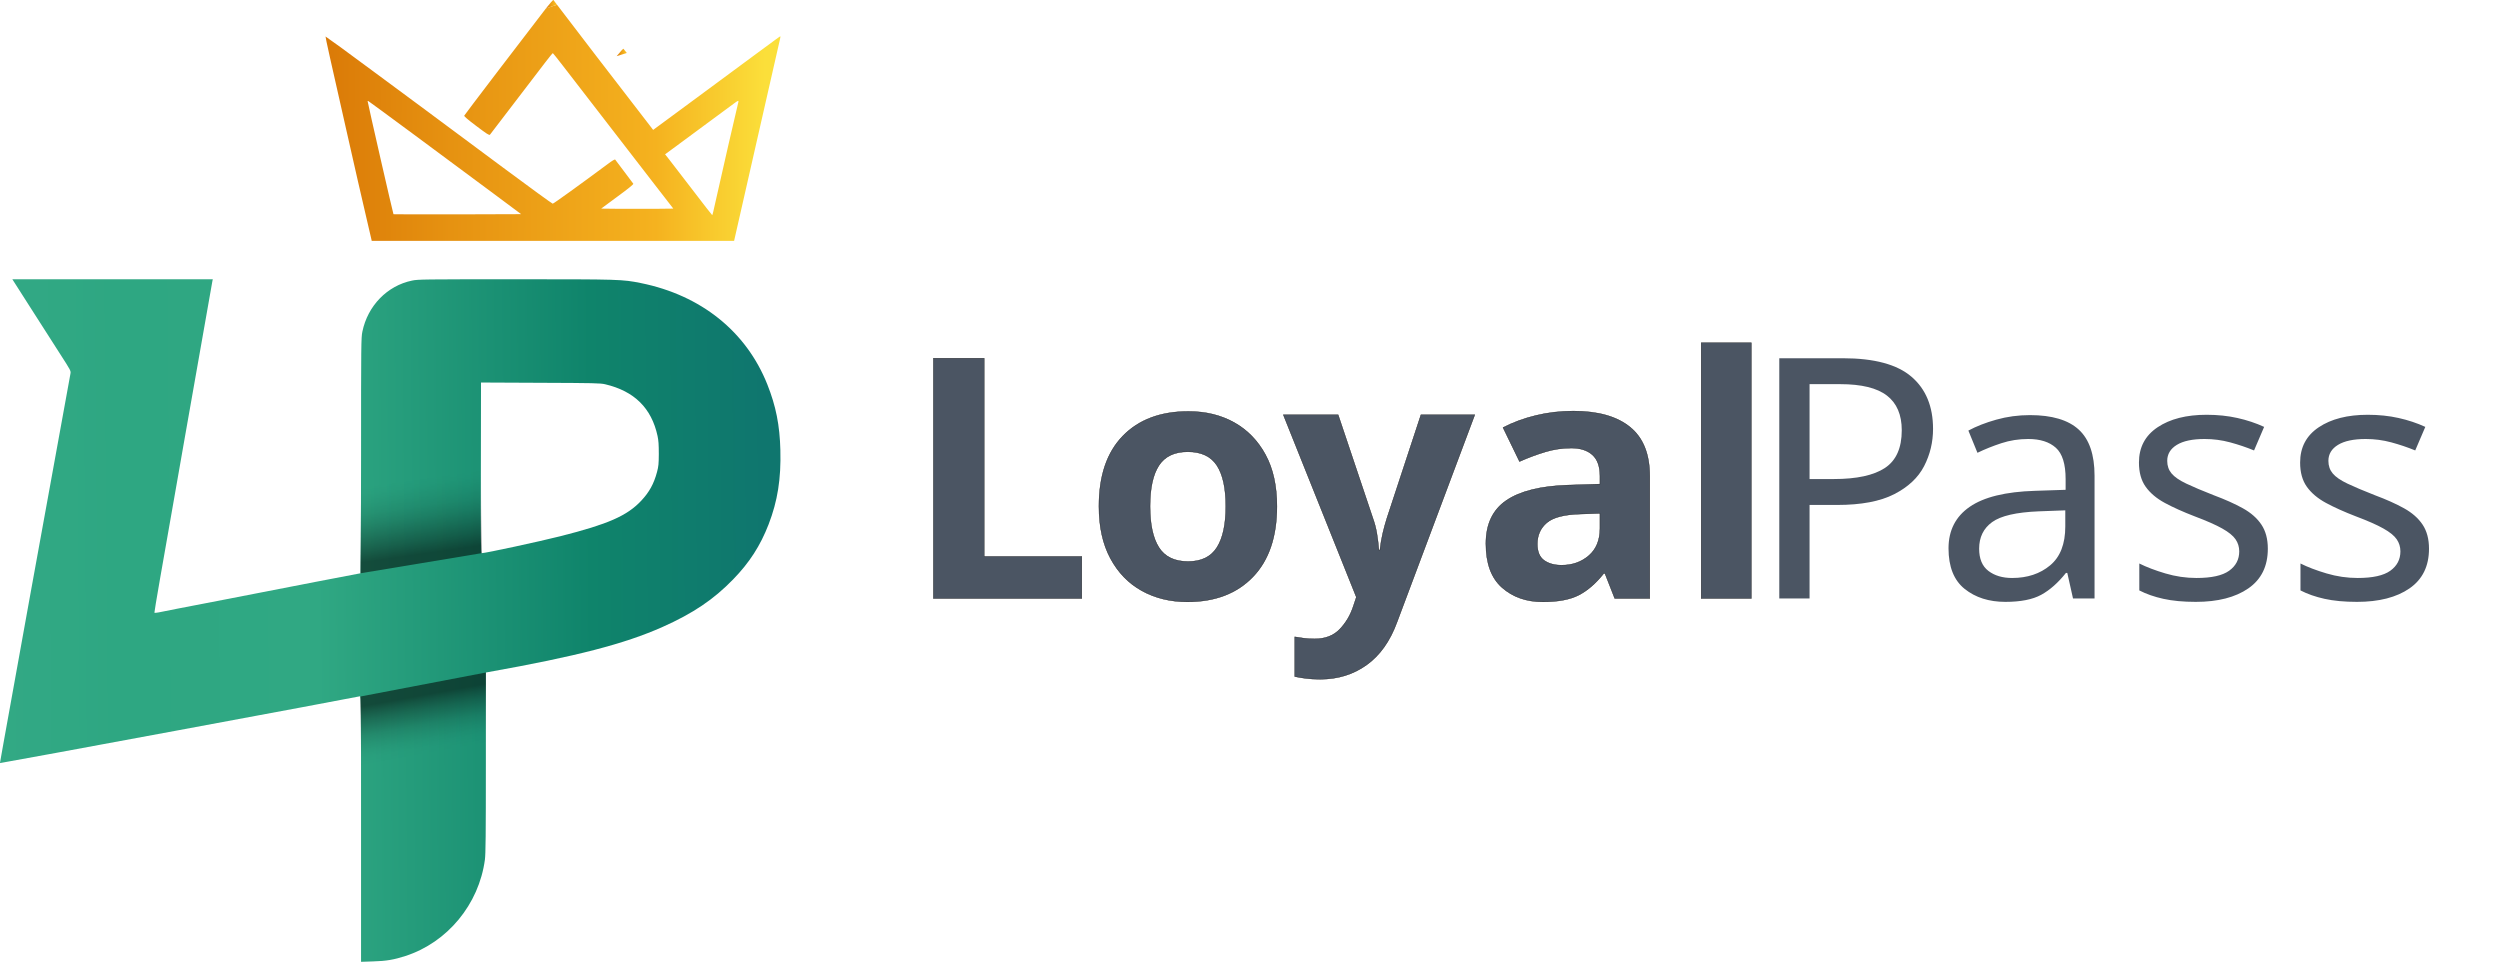
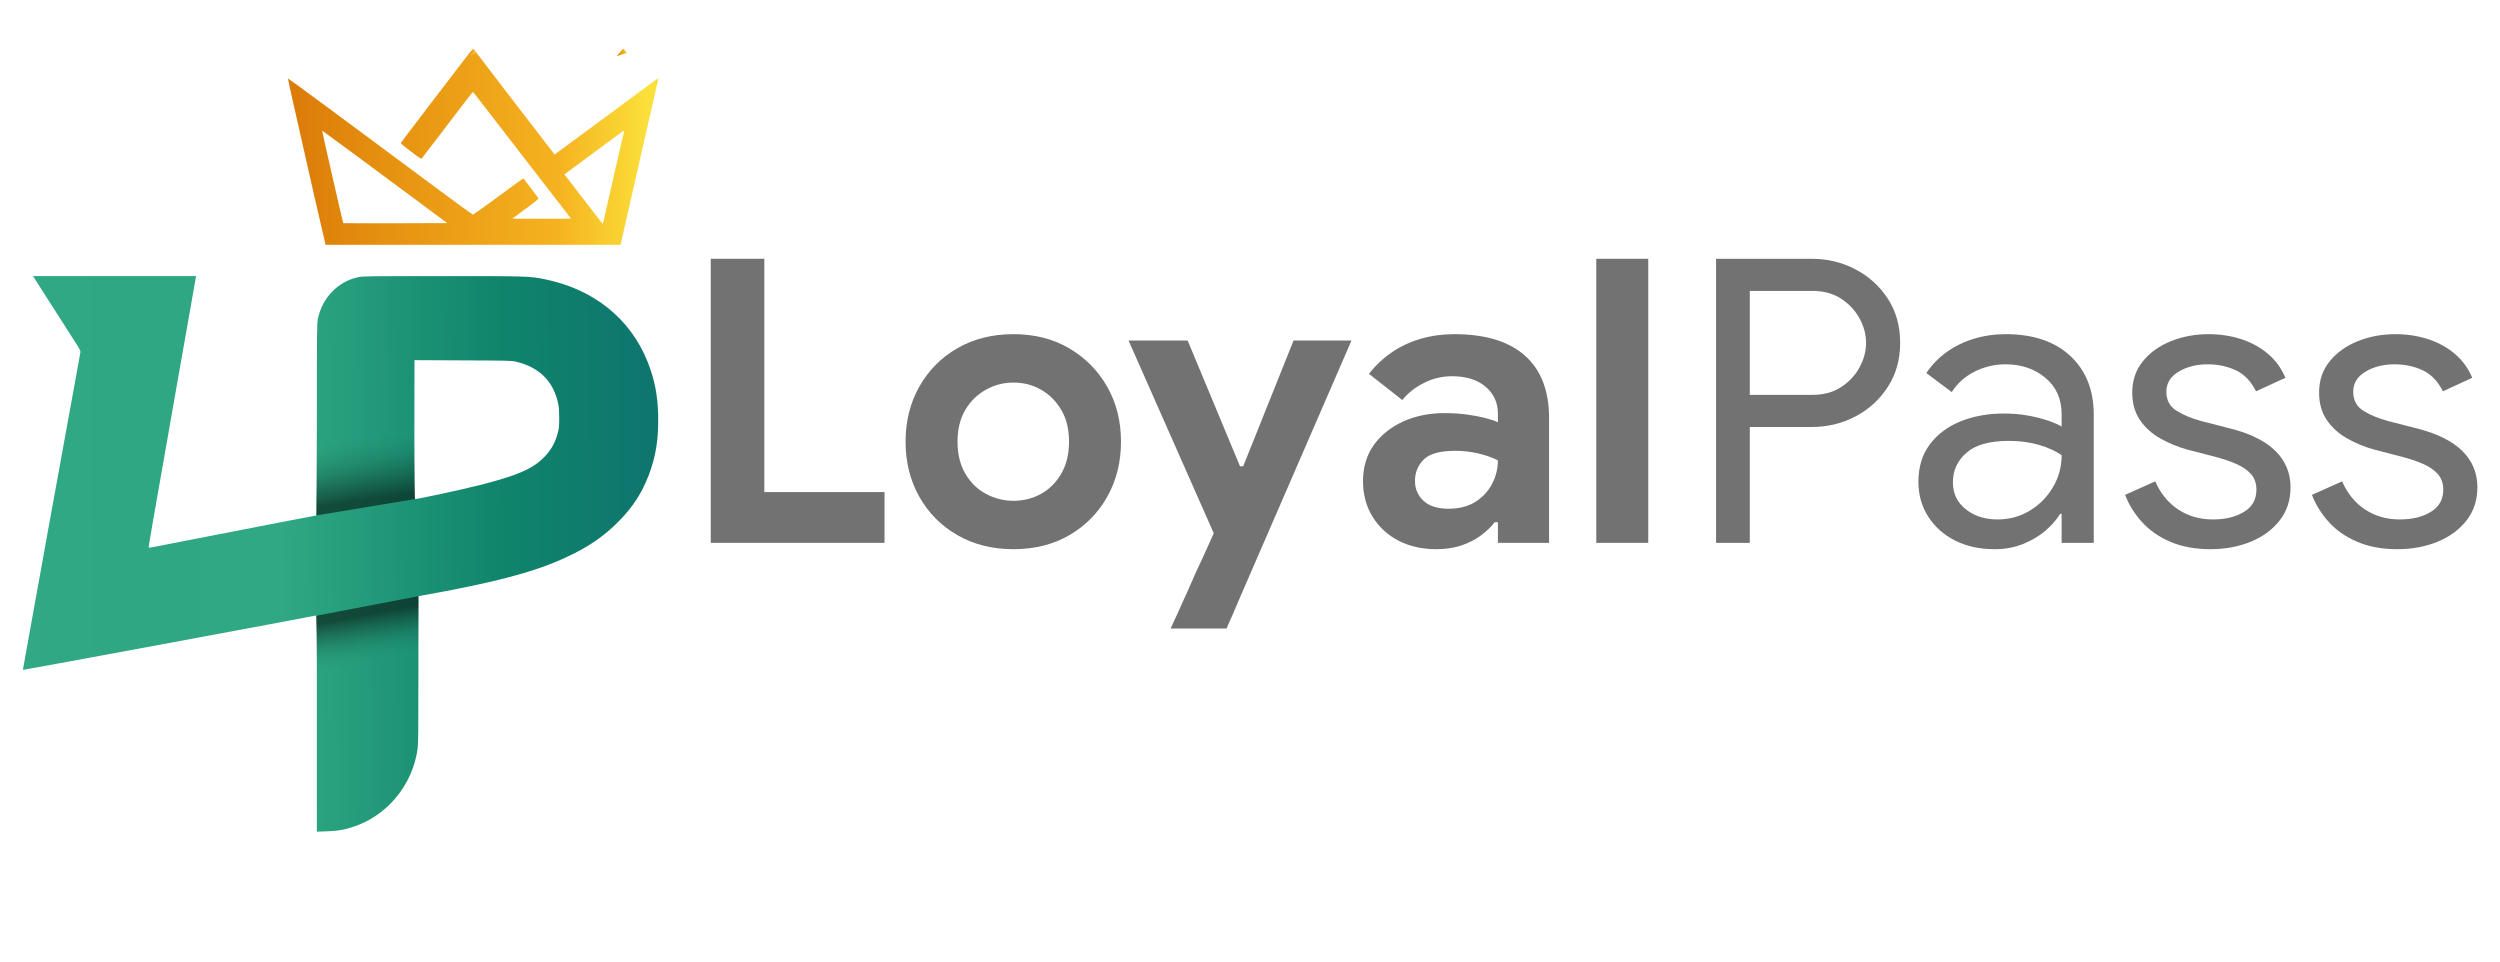
- <svg xmlns="http://www.w3.org/2000/svg" id="Capa_1" data-name="Capa 1" viewBox="0 0 1890.4 727.28">
+ <svg xmlns="http://www.w3.org/2000/svg" id="Capa_1" version="1.1" viewBox="0 0 1890.4 727.28">
  <defs>
    <style>
-       .cls-1, .cls-2, .cls-3, .cls-4, .cls-5, .cls-6 {
-         fill: #4b5563;
+       .st0 {
+         fill: #727272;
      }

-       .cls-1, .cls-2, .cls-3, .cls-5 {
-         font-family: GoogleSans-Bold, 'Google Sans';
-         font-variation-settings: 'opsz' 18, 'wght' 700, 'GRAD' 0;
-         font-weight: 700;
-         stroke: #000;
-         stroke-miterlimit: 10;
-         stroke-width: .25px;
+       .st1 {
+         fill: url(#Degradado_sin_nombre_6);
+         opacity: .54;
      }

-       .cls-7 {
-         font-size: 254.43px;
+       .st1, .st2 {
+         mix-blend-mode: multiply;
      }

-       .cls-8 {
-         fill: url(#Degradado_sin_nombre_16);
-       }
- 
-       .cls-9 {
-         font-family: MyriadPro-Regular, 'Myriad Pro';
-       }
- 
-       .cls-9, .cls-4 {
-         letter-spacing: 0em;
-       }
- 
-       .cls-2, .cls-6 {
-         letter-spacing: -.02em;
-       }
- 
-       .cls-3 {
-         letter-spacing: 0em;
-       }
- 
-       .cls-10, .cls-11, .cls-12 {
+       .st1, .st2, .st3 {
        isolation: isolate;
      }

-       .cls-11 {
+       .st4 {
        fill: url(#Degradado_sin_nombre_4);
+       }
+ 
+       .st2 {
+         fill: url(#Degradado_sin_nombre_5);
        opacity: .53;
      }

-       .cls-11, .cls-12 {
-         mix-blend-mode: multiply;
+       .st5 {
+         fill: url(#Degradado_sin_nombre_2);
      }

-       .cls-13 {
-         fill: url(#Degradado_sin_nombre_9);
-       }
- 
-       .cls-4, .cls-6 {
-         font-family: GoogleSans-Regular, 'Google Sans';
-         font-variation-settings: 'opsz' 18, 'wght' 400, 'GRAD' 0;
-       }
- 
-       .cls-5 {
-         letter-spacing: 0em;
-       }
- 
-       .cls-14 {
+       .st6 {
        fill: url(#Degradado_sin_nombre_3);
      }

-       .cls-12 {
-         fill: url(#Degradado_sin_nombre_5);
-         opacity: .54;
-       }
- 
-       .cls-15 {
-         fill: url(#Degradado_sin_nombre_20);
+       .st7 {
+         fill: url(#Degradado_sin_nombre);
      }
    </style>
-     <linearGradient id="Degradado_sin_nombre_16" data-name="Degradado sin nombre 16" x1="473.68" y1="687.72" x2="466.02" y2="687.71" gradientTransform="translate(0 727.39) scale(1 -1)" gradientUnits="userSpaceOnUse">
+     <linearGradient id="Degradado_sin_nombre" data-name="Degradado sin nombre" x1="473.68" y1="392.27" x2="466.03" y2="392.28" gradientTransform="translate(0 -352.61)" gradientUnits="userSpaceOnUse">
      <stop offset="0" stop-color="#fbbf24" />
      <stop offset=".24" stop-color="#f5b21f" />
      <stop offset=".69" stop-color="#e69211" />
      <stop offset="1" stop-color="#d97706" />
    </linearGradient>
-     <linearGradient id="Degradado_sin_nombre_20" data-name="Degradado sin nombre 20" x1="-15.34" y1="258.82" x2="578.42" y2="263.52" gradientTransform="translate(0 729.28) scale(1 -1)" gradientUnits="userSpaceOnUse">
+     <linearGradient id="Degradado_sin_nombre_2" data-name="Degradado sin nombre 2" x1="4.88" y1="770.55" x2="488.19" y2="766.72" gradientTransform="translate(0 -350.72)" gradientUnits="userSpaceOnUse">
      <stop offset="0" stop-color="#33a985" />
      <stop offset=".18" stop-color="#2ea782" />
      <stop offset=".43" stop-color="#30a883" />
      <stop offset=".78" stop-color="#0f846b" />
      <stop offset="1" stop-color="#0f766e" />
    </linearGradient>
-     <linearGradient id="Degradado_sin_nombre_9" data-name="Degradado sin nombre 9" x1="578.45" y1="636.06" x2="234.47" y2="636.6" gradientTransform="translate(0 729.28) scale(1 -1)" gradientUnits="userSpaceOnUse">
+     <linearGradient id="Degradado_sin_nombre_3" data-name="Degradado sin nombre 3" x1="488.22" y1="463.47" x2="208.23" y2="463.03" gradientTransform="translate(0 -350.72)" gradientUnits="userSpaceOnUse">
      <stop offset="0" stop-color="#fbdf3a" />
      <stop offset=".24" stop-color="#f5b21f" />
      <stop offset=".69" stop-color="#e69211" />
      <stop offset="1" stop-color="#d97706" />
    </linearGradient>
-     <linearGradient id="Degradado_sin_nombre_3" data-name="Degradado sin nombre 3" x1="420.93" y1="-384.16" x2="412.59" y2="-384.15" gradientTransform="translate(0 387.31)" gradientUnits="userSpaceOnUse">
+     <linearGradient id="Degradado_sin_nombre_4" data-name="Degradado sin nombre 4" x1="359.99" y1="1077.87" x2="353.2" y2="1077.86" gradientTransform="translate(0 1117.31) scale(1 -1)" gradientUnits="userSpaceOnUse">
      <stop offset="0" stop-color="#fbbf24" />
      <stop offset=".24" stop-color="#f5b21f" />
      <stop offset=".69" stop-color="#e69211" />
      <stop offset="1" stop-color="#d97706" />
    </linearGradient>
-     <linearGradient id="Degradado_sin_nombre_4" data-name="Degradado sin nombre 4" x1="307.81" y1="409.05" x2="324.68" y2="290.97" gradientTransform="translate(0 729.28) scale(1 -1)" gradientUnits="userSpaceOnUse">
+     <linearGradient id="Degradado_sin_nombre_5" data-name="Degradado sin nombre 5" x1="267.91" y1="648.27" x2="281.65" y2="744.38" gradientTransform="translate(0 -350.72)" gradientUnits="userSpaceOnUse">
      <stop offset=".36" stop-color="#fff" />
      <stop offset=".4" stop-color="#f9f9f9" />
      <stop offset=".46" stop-color="#e9e9e9" />
      <stop offset=".53" stop-color="#d0d0d0" />
      <stop offset=".6" stop-color="#ababab" />
      <stop offset=".67" stop-color="#7d7d7d" />
      <stop offset=".75" stop-color="#444" />
      <stop offset=".83" stop-color="#030303" />
      <stop offset=".83" stop-color="#000" />
    </linearGradient>
-     <linearGradient id="Degradado_sin_nombre_5" data-name="Degradado sin nombre 5" x1="331.35" y1="120.49" x2="312.47" y2="223.71" gradientTransform="translate(0 729.28) scale(1 -1)" gradientUnits="userSpaceOnUse">
+     <linearGradient id="Degradado_sin_nombre_6" data-name="Degradado sin nombre 6" x1="287.08" y1="883.15" x2="271.71" y2="799.13" gradientTransform="translate(0 -350.72)" gradientUnits="userSpaceOnUse">
      <stop offset=".38" stop-color="#fff" />
      <stop offset=".43" stop-color="#fafafa" />
      <stop offset=".48" stop-color="#ededed" />
      <stop offset=".53" stop-color="#d8d8d8" />
      <stop offset=".59" stop-color="#b9b9b9" />
      <stop offset=".64" stop-color="#929292" />
      <stop offset=".7" stop-color="#636363" />
      <stop offset=".76" stop-color="#2b2b2b" />
      <stop offset=".8" stop-color="#000" />
    </linearGradient>
  </defs>
-   <g id="Capa_2" data-name="Capa 2">
-     <path class="cls-8" d="M473.95,40.04c-1.2-1.53-2.36-2.97-2.5-3.15-.19-.23-2.5,2.27-5.15,5.56" />
+   <g id="Capa_2">
+     <path class="st7" d="M473.95,40.04c-1.2-1.53-2.36-2.97-2.5-3.15-.19-.23-2.5,2.27-5.15,5.56" />
  </g>
-   <text class="cls-7" transform="translate(682.88 452.56)">
-     <tspan class="cls-3" x="0" y="0">L</tspan>
-     <tspan class="cls-2" x="136.63" y="0">o</tspan>
-     <tspan class="cls-5" x="287.51" y="0">y</tspan>
-     <tspan class="cls-1" x="429.99" y="0">al</tspan>
-     <tspan class="cls-6" x="637.86" y="0">P</tspan>
-     <tspan class="cls-4" x="778.81" y="0">ass</tspan>
-     <tspan class="cls-9" x="1153.58" y="0"> </tspan>
-   </text>
-   <g class="cls-10">
-     <g id="Capa_1-2" data-name="Capa 1">
-       <path class="cls-15" d="M590.09,340.47c-.47-18.93-3.36-33.4-9.86-49.76-15.94-40.06-50.18-67.48-95.64-76.66-14.05-2.83-15.68-2.88-95.01-2.88-69.37,0-73.57.05-78.02,1-18.77,3.88-33.51,19.03-37.54,38.59-.94,4.51-1,8.97-1,93.7,0,48.97-.42,89.03-.42,89.03,0,0-15.52,2.94-33.98,6.5-18.4,3.62-51.91,10.12-74.41,14.47-22.49,4.3-42.37,8.18-44.15,8.6-1.84.37-3.3.47-3.3.21,0-1.47,5.56-33.45,17.36-100.31,1.73-9.81,4.09-23.12,5.19-29.63,3.09-17.93,20.92-119.08,21.29-120.76l.31-1.42H9.32l13.79,21.6c7.6,11.9,17.57,27.53,22.18,34.66,8.34,12.95,8.39,13.06,7.97,15.21-1,5.09-16.05,87.93-30.1,165.54C-1.22,583.08-.07,576.84.04,577c.21.26,269.41-49.71,272.08-50.49.84-.26.89,4.77.89,100.26v100.52l9.07-.31c9.86-.26,15.78-1.26,24.49-4.09,31.83-10.33,55.58-39.12,60.09-72.83.58-4.46.73-18.19.73-73.51v-68.01l1.99-.37c66.64-11.9,102.93-21.29,131.72-34.14,23.02-10.28,38.49-20.71,53.22-35.87,12.43-12.79,20.61-25.48,26.9-41.74,6.76-17.57,9.44-34.34,8.86-55.95h0ZM498.17,343.04h0c-.05,7.76-.21,9.54-1.36,13.9-2.41,8.97-5.82,15.15-11.96,21.71-10.7,11.38-24.96,17.67-61.03,26.79h0c-16.36,4.14-56.79,12.85-59.62,12.85-.63,0-.73-9.6-.58-64.55l.1-64.49,44.99.21c40.69.16,45.3.26,48.87,1.1,22.08,5.19,35.08,18.04,39.64,39.12.73,3.41.94,6.55.94,13.37h0Z" />
-       <path class="cls-13" d="M590.11,27.44c-.31,0-2.67,1.73-16.94,12.27-9.28,6.87-22.76,16.83-59.15,43.68l-20.14,14.84-2.73-3.57c-20.19-26.06-63.76-82.79-69.95-91.08l-8.34,2.73c-16.46,21.29-61.56,80.44-61.82,81.12-.21.52,2.62,2.94,9.23,7.92,7.92,5.98,9.65,7.08,10.22,6.5.52-.63,15.78-20.55,41.74-54.58,2.99-3.93,5.61-7.13,5.82-7.08.16.05,3.62,4.35,7.6,9.54,14.31,18.56,51.7,66.96,67.43,87.3l16.05,20.71-13.63.16c-7.45.05-19.72.05-27.27,0l-13.63-.16,12.32-9.12c8.34-6.08,12.22-9.28,11.96-9.7-.26-.31-3.36-4.46-6.92-9.23s-6.61-8.86-6.82-9.07c-.26-.26-2.62,1.15-5.3,3.2-21.24,15.78-41.27,30.2-41.9,30.2-.42,0-17.3-12.27-37.49-27.27-49.92-37.12-82.9-61.56-98.58-73.09-7.18-5.3-18.14-13.37-24.33-17.93-6.19-4.51-11.33-8.18-11.38-8.13-.21.21,4.09,19.56,15.52,69.84,3.15,13.84,7.13,31.51,8.91,39.33,1.78,7.76,4.72,20.66,6.61,28.58,1.84,7.92,3.46,14.94,3.62,15.57l.26,1.21h274.02l2.78-12.22c2.88-12.58,7.92-34.82,12.9-56.73,5.56-24.49,17.57-77.18,18.77-82.48.47-1.78.68-3.25.52-3.25h0ZM345.87,162.09c-26.48.05-48.24,0-48.34-.1-.31-.31-19.56-84.53-19.56-85.57,0-.16.31-.1.68.1,1.26.73,55.69,40.95,94.23,69.63l21.18,15.78-48.19.16h0ZM558.34,77.1c-1,3.67-13.42,57.99-17.25,75.24-1.21,5.72-2.36,10.38-2.52,10.38s-6.82-8.6-14.79-19.03c-8.02-10.43-15.99-20.82-17.72-23.02l-3.15-3.99,5.93-4.35c4.67-3.46,27.79-20.5,46.25-34.14,2.94-2.2,3.57-2.41,3.25-1.1h0Z" />
-       <g id="Capa_2-2" data-name="Capa 2">
-         <path class="cls-14" d="M421.22,3.58c-1.31-1.73-2.57-3.36-2.73-3.57-.21-.26-2.73,2.57-5.61,6.29l8.34-2.73Z" />
+   <g class="st3">
+     <g id="Capa_1-2">
+       <path class="st5" d="M497.69,314.02c-.38-15.41-2.74-27.19-8.03-40.5-12.98-32.61-40.85-54.93-77.85-62.4-11.44-2.3-12.76-2.34-77.34-2.34-56.47,0-59.89.04-63.51.81-15.28,3.16-27.28,15.49-30.56,31.41-.77,3.67-.81,7.3-.81,76.27,0,39.86-.34,72.47-.34,72.47,0,0-12.63,2.39-27.66,5.29-14.98,2.95-42.25,8.24-60.57,11.78-18.31,3.5-34.49,6.66-35.94,7-1.5.3-2.69.38-2.69.17,0-1.2,4.53-27.23,14.13-81.65,1.41-7.99,3.33-18.82,4.22-24.12,2.52-14.59,17.03-96.93,17.33-98.3l.25-1.16H24.95l11.22,17.58c6.19,9.69,14.3,22.41,18.05,28.21,6.79,10.54,6.83,10.63,6.49,12.38-.81,4.14-13.06,71.57-24.5,134.75-19.85,109.82-18.91,104.74-18.82,104.87.17.21,219.3-40.46,221.47-41.1.68-.21.72,3.88.72,81.61v81.82l7.38-.25c8.03-.21,12.84-1.03,19.93-3.33,25.91-8.41,45.24-31.84,48.91-59.28.47-3.63.59-14.81.59-59.84v-55.36l1.62-.3c54.24-9.69,83.78-17.33,107.22-27.79,18.74-8.37,31.33-16.86,43.32-29.2,10.12-10.41,16.78-20.74,21.9-33.98,5.5-14.3,7.68-27.95,7.21-45.54h0ZM422.87,316.11h0c-.04,6.32-.17,7.77-1.11,11.31-1.96,7.3-4.74,12.33-9.74,17.67-8.71,9.26-20.32,14.38-49.68,21.81h0c-13.32,3.37-46.23,10.46-48.53,10.46-.51,0-.59-7.81-.47-52.54l.08-52.49,36.62.17c33.12.13,36.87.21,39.78.9,17.97,4.22,28.55,14.68,32.27,31.84.59,2.78.77,5.33.77,10.88h0Z" />
+       <path class="st6" d="M497.71,59.22c-.25,0-2.17,1.41-13.79,9.99-7.55,5.59-18.53,13.7-48.15,35.56l-16.39,12.08-2.22-2.91c-16.43-21.21-51.9-67.39-56.94-74.14l-6.79,2.22c-13.4,17.33-50.11,65.48-50.32,66.03-.17.42,2.13,2.39,7.51,6.45,6.45,4.87,7.86,5.76,8.32,5.29.42-.51,12.84-16.73,33.98-44.43,2.43-3.2,4.57-5.8,4.74-5.76.13.04,2.95,3.54,6.19,7.77,11.65,15.11,42.08,54.5,54.89,71.06l13.06,16.86-11.09.13c-6.06.04-16.05.04-22.2,0l-11.09-.13,10.03-7.42c6.79-4.95,9.95-7.55,9.74-7.9-.21-.25-2.74-3.63-5.63-7.51s-5.38-7.21-5.55-7.38c-.21-.21-2.13.94-4.31,2.6-17.29,12.84-33.59,24.58-34.11,24.58-.34,0-14.08-9.99-30.52-22.2-40.63-30.22-67.48-50.11-80.24-59.49-5.84-4.31-14.77-10.88-19.8-14.59-5.04-3.67-9.22-6.66-9.26-6.62-.17.17,3.33,15.92,12.63,56.85,2.56,11.27,5.8,25.65,7.25,32.01,1.45,6.32,3.84,16.82,5.38,23.26,1.5,6.45,2.82,12.16,2.95,12.67l.21.98h223.05l2.26-9.95c2.34-10.24,6.45-28.34,10.5-46.18,4.53-19.93,14.3-62.82,15.28-67.14.38-1.45.55-2.65.42-2.65h.03ZM298.9,168.82c-21.55.04-39.27,0-39.35-.08-.25-.25-15.92-68.81-15.92-69.65,0-.13.25-.08.55.08,1.03.59,45.33,33.33,76.7,56.68l17.24,12.84-39.23.13h0ZM471.85,99.64c-.81,2.99-10.92,47.2-14.04,61.24-.98,4.66-1.92,8.45-2.05,8.45s-5.55-7-12.04-15.49c-6.53-8.49-13.02-16.95-14.42-18.74l-2.56-3.25,4.83-3.54c3.8-2.82,22.62-16.69,37.65-27.79,2.39-1.79,2.91-1.96,2.65-.9h0Z" />
+       <g id="Capa_2-2">
+         <path class="st4" d="M360.23,39.79c-1.07-1.41-2.09-2.74-2.22-2.91-.17-.21-2.22,2.09-4.57,5.12l6.79-2.22h0Z" />
      </g>
-       <polygon class="cls-11" points="272.59 433.49 364.2 418.28 363.63 351.2 273 359.51 272.59 433.49" />
-       <polygon class="cls-12" points="272.52 526.67 367.4 508.52 367.4 584.69 273.24 588.43 272.52 526.67" />
+       <polygon class="st2" points="239.25 389.74 313.82 377.36 313.35 322.75 239.58 329.52 239.25 389.74" />
+       <polygon class="st1" points="239.19 465.59 316.42 450.81 316.42 512.81 239.78 515.86 239.19 465.59" />
    </g>
  </g>
+   <g>
+     <path class="st0" d="M537.45,410.48v-214.8h40.5v176.4h90.9v38.4h-131.4Z" />
+     <path class="st0" d="M766.35,415.28c-16,0-30.15-3.55-42.45-10.65-12.3-7.1-21.9-16.8-28.8-29.1s-10.35-26.15-10.35-41.55,3.45-29.25,10.35-41.55c6.9-12.3,16.5-22,28.8-29.1,12.3-7.1,26.45-10.65,42.45-10.65s30.1,3.6,42.3,10.8c12.2,7.2,21.75,16.9,28.65,29.1,6.9,12.2,10.35,26,10.35,41.4s-3.45,29.25-10.35,41.55c-6.9,12.3-16.45,22-28.65,29.1-12.2,7.1-26.3,10.65-42.3,10.65ZM766.35,378.68c7.6,0,14.55-1.75,20.85-5.25,6.3-3.5,11.4-8.6,15.3-15.3,3.9-6.7,5.85-14.75,5.85-24.15s-1.95-17.4-5.85-24-9-11.7-15.3-15.3c-6.3-3.6-13.25-5.4-20.85-5.4s-14.35,1.8-20.85,5.4c-6.5,3.6-11.7,8.7-15.6,15.3s-5.85,14.6-5.85,24,1.95,17.45,5.85,24.15c3.9,6.7,9.1,11.8,15.6,15.3,6.5,3.5,13.45,5.25,20.85,5.25Z" />
+     <path class="st0" d="M919.95,408.08l-66.6-150.6h44.7l39.6,95.1h4.5l-22.2,55.5ZM930.45,468.38c-.6,1.4-1.15,2.65-1.65,3.75-.5,1.1-.95,2.15-1.35,3.15h-42.3c.8-1.6,2.35-4.95,4.65-10.05,2.3-5.1,4.25-9.45,5.85-13.05,1.2-2.4,2.6-5.5,4.2-9.3,1.6-3.8,3.25-7.55,4.95-11.25,1.7-3.7,3.05-6.55,4.05-8.55l23.1-51.3,8.1-19.2,38.1-95.1h43.8l-78.9,181.8c-2.2,5.2-4.15,9.7-5.85,13.5-1.7,3.8-3.05,6.95-4.05,9.45-1,2.5-1.9,4.55-2.7,6.15Z" />
+     <path class="st0" d="M1086.15,415.28c-10.8,0-20.35-2.15-28.65-6.45-8.3-4.3-14.85-10.35-19.65-18.15-4.8-7.8-7.2-16.8-7.2-27s2.75-19.7,8.25-27.3c5.5-7.6,12.9-13.5,22.2-17.7,9.3-4.2,19.65-6.3,31.05-6.3,6.2,0,11.85.35,16.95,1.05,5.1.7,9.65,1.55,13.65,2.55,4,1,7.3,2.1,9.9,3.3v-6.6c0-8.2-3.1-14.95-9.3-20.25-6.2-5.3-14.7-7.95-25.5-7.95-7.2,0-14.15,1.65-20.85,4.95-6.7,3.3-12.25,7.65-16.65,13.05l-25.2-19.8c5-6.4,10.8-11.85,17.4-16.35,6.6-4.5,13.9-7.9,21.9-10.2,8-2.3,16.4-3.45,25.2-3.45,23.4,0,41.2,5.4,53.4,16.2,12.2,10.8,18.3,26.6,18.3,47.4v94.2h-38.7v-15.6h-2.4c-2.8,3.6-6.3,6.95-10.5,10.05-4.2,3.1-9.1,5.6-14.7,7.5-5.6,1.9-11.9,2.85-18.9,2.85ZM1095.45,384.68c8,0,14.75-1.75,20.25-5.25,5.5-3.5,9.7-8.05,12.6-13.65,2.9-5.6,4.35-11.5,4.35-17.7-4.4-2.2-9.4-3.95-15-5.25-5.6-1.3-11.3-1.95-17.1-1.95-11.6,0-19.6,2.2-24,6.6-4.4,4.4-6.6,9.8-6.6,16.2,0,6,2.15,11,6.45,15,4.3,4,10.65,6,19.05,6Z" />
+     <path class="st0" d="M1207.05,410.48v-214.8h39.3v214.8h-39.3Z" />
+   </g>
+   <g>
+     <path class="st0" d="M1297.62,410.48v-214.8h72.3c12,0,23.1,2.7,33.3,8.1,10.2,5.4,18.35,12.85,24.45,22.35,6.1,9.5,9.15,20.55,9.15,33.15s-3.05,23.4-9.15,33c-6.1,9.6-14.25,17.1-24.45,22.5-10.2,5.4-21.3,8.1-33.3,8.1h-58.8v-24.3h59.4c8.4,0,15.6-1.95,21.6-5.85s10.65-8.85,13.95-14.85c3.3-6,4.95-12.2,4.95-18.6s-1.65-12.6-4.95-18.6c-3.3-6-7.95-10.95-13.95-14.85s-13.2-5.85-21.6-5.85h-47.4v190.5h-25.5Z" />
+     <path class="st0" d="M1508.22,415.28c-11.4,0-21.4-2.2-30-6.6-8.6-4.4-15.35-10.45-20.25-18.15-4.9-7.7-7.35-16.45-7.35-26.25,0-11.2,2.9-20.65,8.7-28.35,5.8-7.7,13.6-13.5,23.4-17.4,9.8-3.9,20.6-5.85,32.4-5.85,6.8,0,13.1.55,18.9,1.65,5.8,1.1,10.85,2.4,15.15,3.9,4.3,1.5,7.55,2.95,9.75,4.35v-9.3c0-11.6-4.1-20.8-12.3-27.6-8.2-6.8-18.2-10.2-30-10.2-8.4,0-16.25,1.85-23.55,5.55-7.3,3.7-13.05,8.85-17.25,15.45l-19.2-14.4c4-6,9-11.2,15-15.6,6-4.4,12.85-7.8,20.55-10.2,7.7-2.4,15.85-3.6,24.45-3.6,20.8,0,37.1,5.5,48.9,16.5,11.8,11,17.7,25.8,17.7,44.4v96.9h-24.3v-21.9h-1.2c-2.6,4.4-6.3,8.65-11.1,12.75-4.8,4.1-10.45,7.45-16.95,10.05-6.5,2.6-13.65,3.9-21.45,3.9ZM1510.62,392.78c8.8,0,16.85-2.2,24.15-6.6,7.3-4.4,13.15-10.3,17.55-17.7,4.4-7.4,6.6-15.5,6.6-24.3-4.6-3.2-10.35-5.8-17.25-7.8-6.9-2-14.45-3-22.65-3-14.6,0-25.3,3-32.1,9-6.8,6-10.2,13.4-10.2,22.2s3.2,15.2,9.6,20.4c6.4,5.2,14.5,7.8,24.3,7.8Z" />
+     <path class="st0" d="M1671.42,415.28c-11.4,0-21.45-1.85-30.15-5.55-8.7-3.7-15.9-8.7-21.6-15s-9.95-13.15-12.75-20.55l22.8-10.2c4,9.2,9.8,16.3,17.4,21.3,7.6,5,16.3,7.5,26.1,7.5s17.25-1.9,23.55-5.7c6.3-3.8,9.45-9.4,9.45-16.8,0-4.6-1.3-8.45-3.9-11.55-2.6-3.1-6.4-5.75-11.4-7.95-5-2.2-11.1-4.2-18.3-6l-18.6-4.8c-7.2-2-14-4.8-20.4-8.4-6.4-3.6-11.55-8.25-15.45-13.95-3.9-5.7-5.85-12.65-5.85-20.85,0-9.2,2.7-17.1,8.1-23.7s12.5-11.65,21.3-15.15c8.8-3.5,18.2-5.25,28.2-5.25,8.8,0,17.05,1.25,24.75,3.75,7.7,2.5,14.45,6.2,20.25,11.1,5.8,4.9,10.2,10.95,13.2,18.15l-22.2,10.2c-3.8-7.6-8.9-12.9-15.3-15.9-6.4-3-13.5-4.5-21.3-4.5-8.4,0-15.7,1.85-21.9,5.55-6.2,3.7-9.3,8.75-9.3,15.15s2.55,11.2,7.65,14.4c5.1,3.2,11.35,5.8,18.75,7.8l22.2,5.7c15,3.8,26.3,9.45,33.9,16.95,7.6,7.5,11.4,16.65,11.4,27.45,0,9.6-2.7,17.9-8.1,24.9-5.4,7-12.7,12.4-21.9,16.2-9.2,3.8-19.4,5.7-30.6,5.7Z" />
+     <path class="st0" d="M1812.71,415.28c-11.4,0-21.45-1.85-30.15-5.55-8.7-3.7-15.9-8.7-21.6-15s-9.95-13.15-12.75-20.55l22.8-10.2c4,9.2,9.8,16.3,17.4,21.3,7.6,5,16.3,7.5,26.1,7.5s17.25-1.9,23.55-5.7c6.3-3.8,9.45-9.4,9.45-16.8,0-4.6-1.3-8.45-3.9-11.55-2.6-3.1-6.4-5.75-11.4-7.95-5-2.2-11.1-4.2-18.3-6l-18.6-4.8c-7.2-2-14-4.8-20.4-8.4-6.4-3.6-11.55-8.25-15.45-13.95-3.9-5.7-5.85-12.65-5.85-20.85,0-9.2,2.7-17.1,8.1-23.7s12.5-11.65,21.3-15.15c8.8-3.5,18.2-5.25,28.2-5.25,8.8,0,17.05,1.25,24.75,3.75,7.7,2.5,14.45,6.2,20.25,11.1,5.8,4.9,10.2,10.95,13.2,18.15l-22.2,10.2c-3.8-7.6-8.9-12.9-15.3-15.9-6.4-3-13.5-4.5-21.3-4.5-8.4,0-15.7,1.85-21.9,5.55-6.2,3.7-9.3,8.75-9.3,15.15s2.55,11.2,7.65,14.4c5.1,3.2,11.35,5.8,18.75,7.8l22.2,5.7c15,3.8,26.3,9.45,33.9,16.95,7.6,7.5,11.4,16.65,11.4,27.45,0,9.6-2.7,17.9-8.1,24.9-5.4,7-12.7,12.4-21.9,16.2-9.2,3.8-19.4,5.7-30.6,5.7Z" />
+   </g>
</svg>
